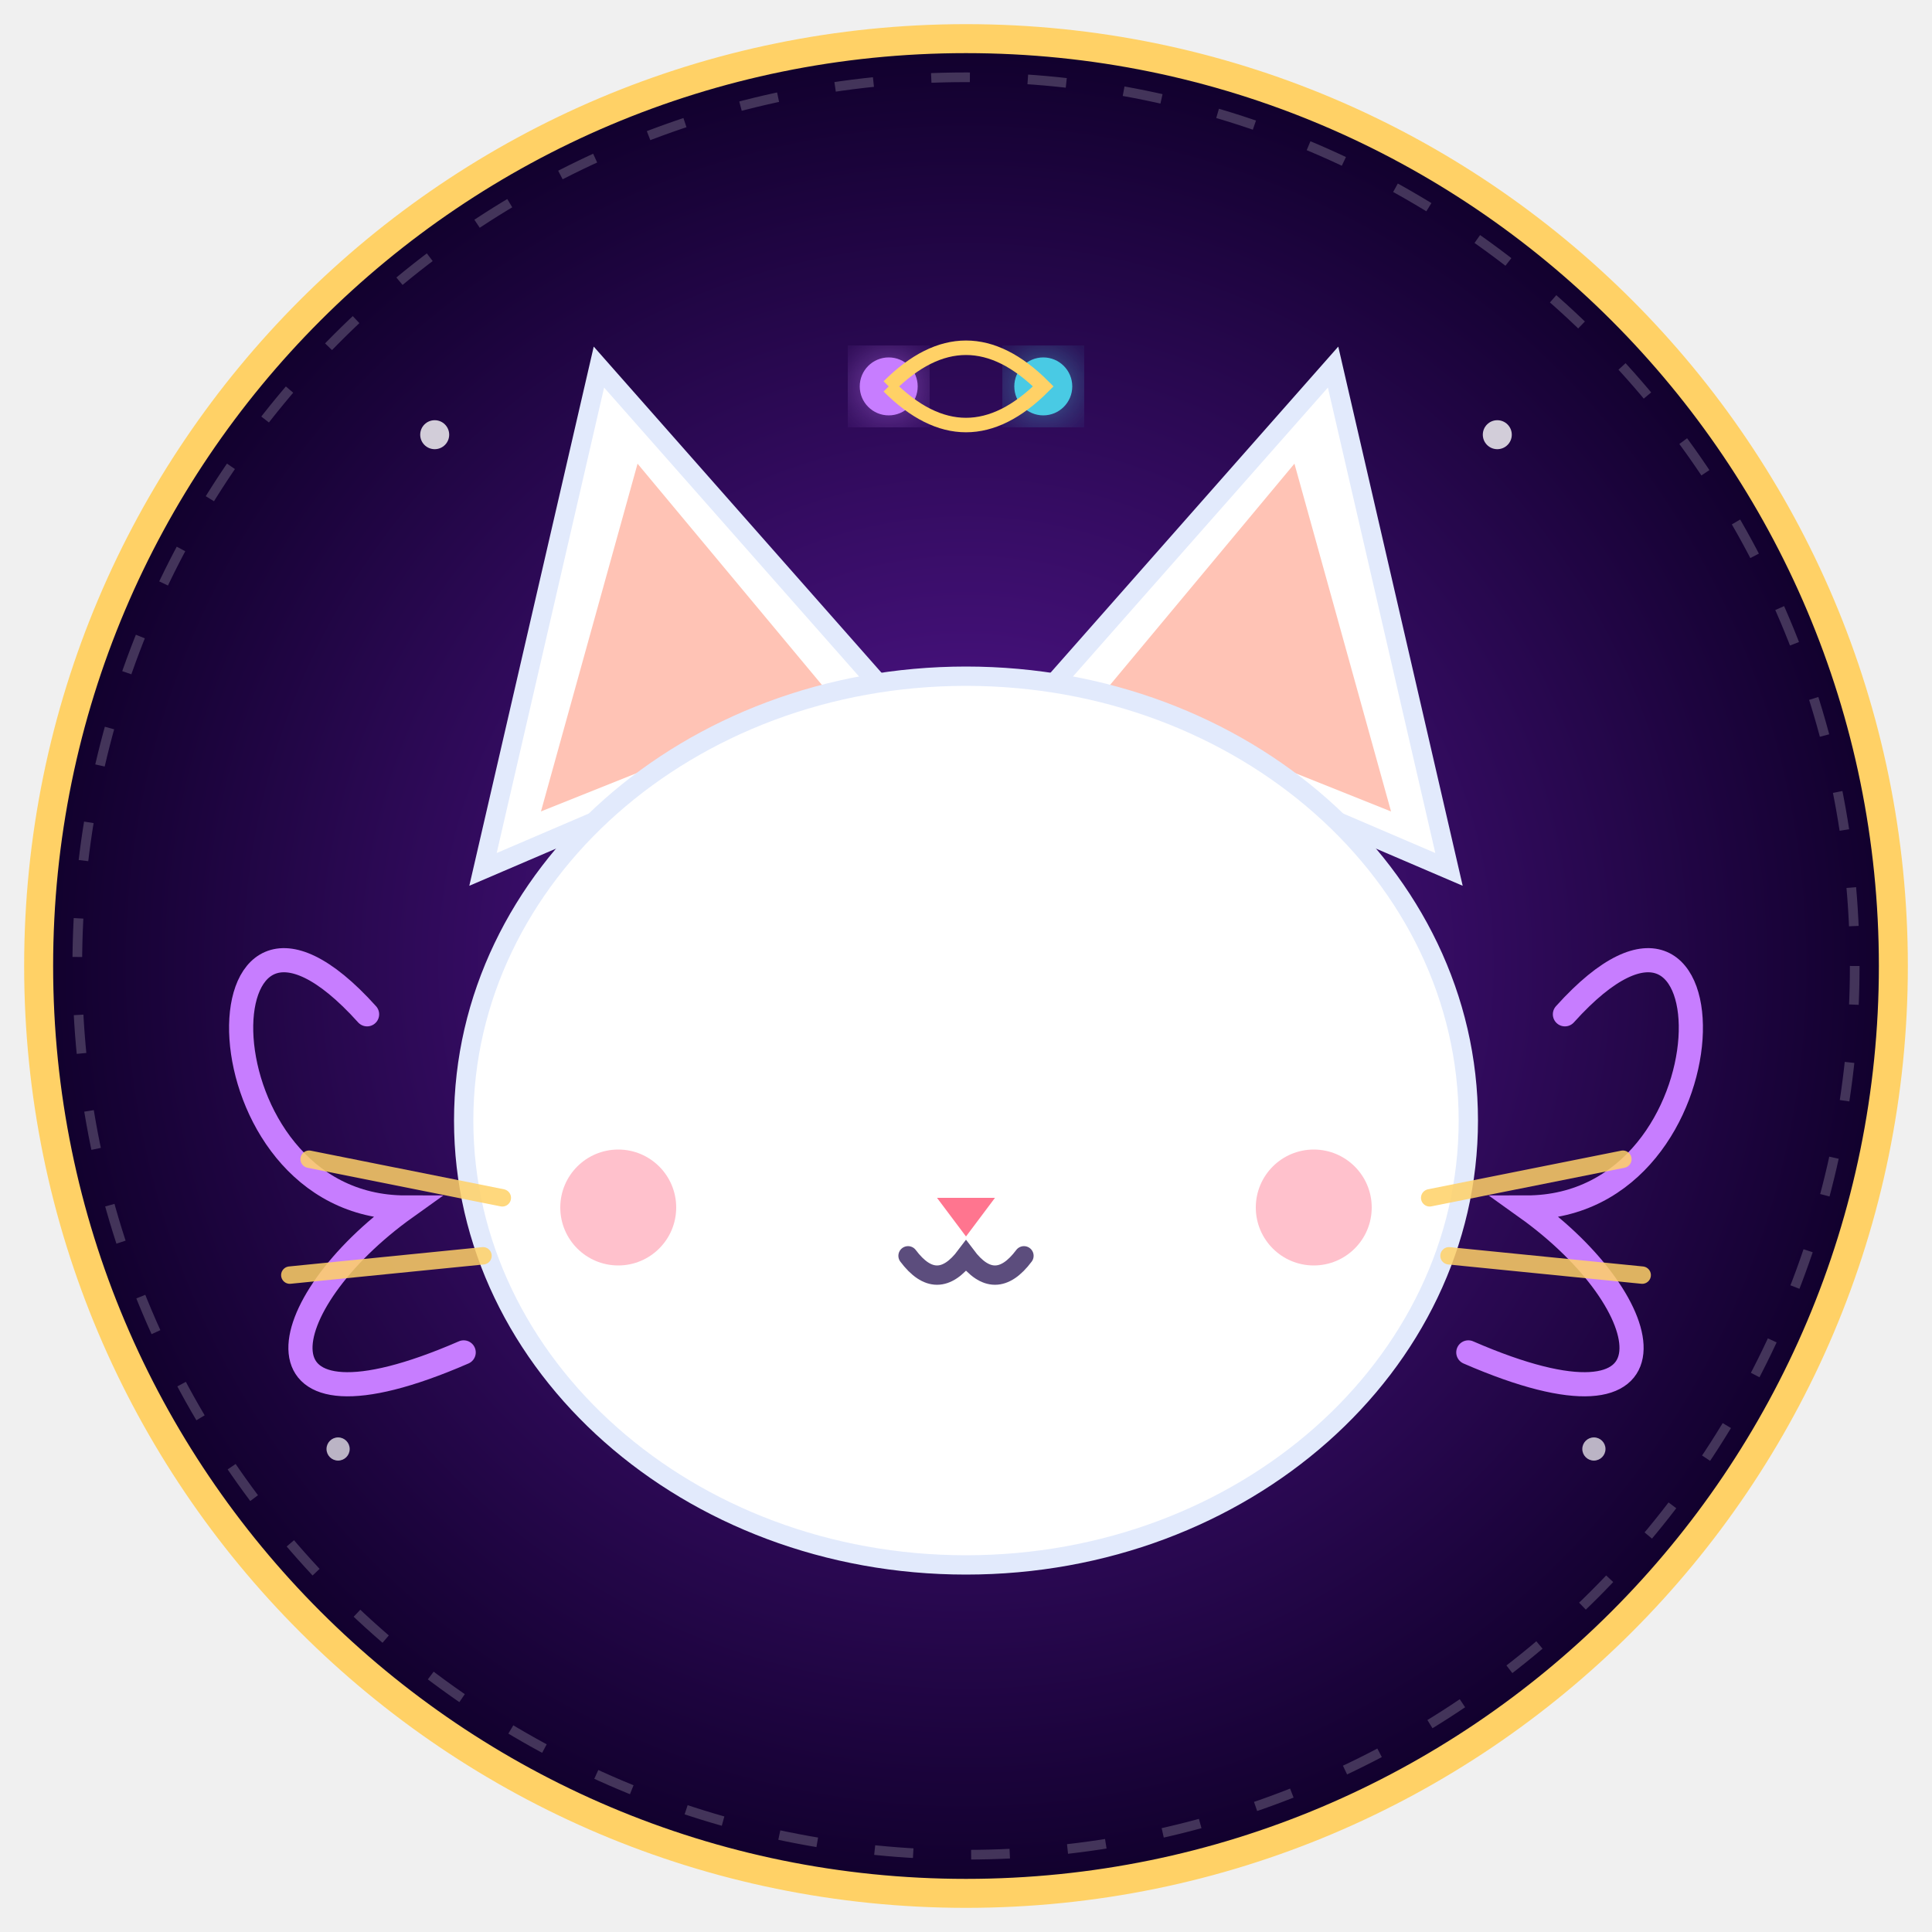
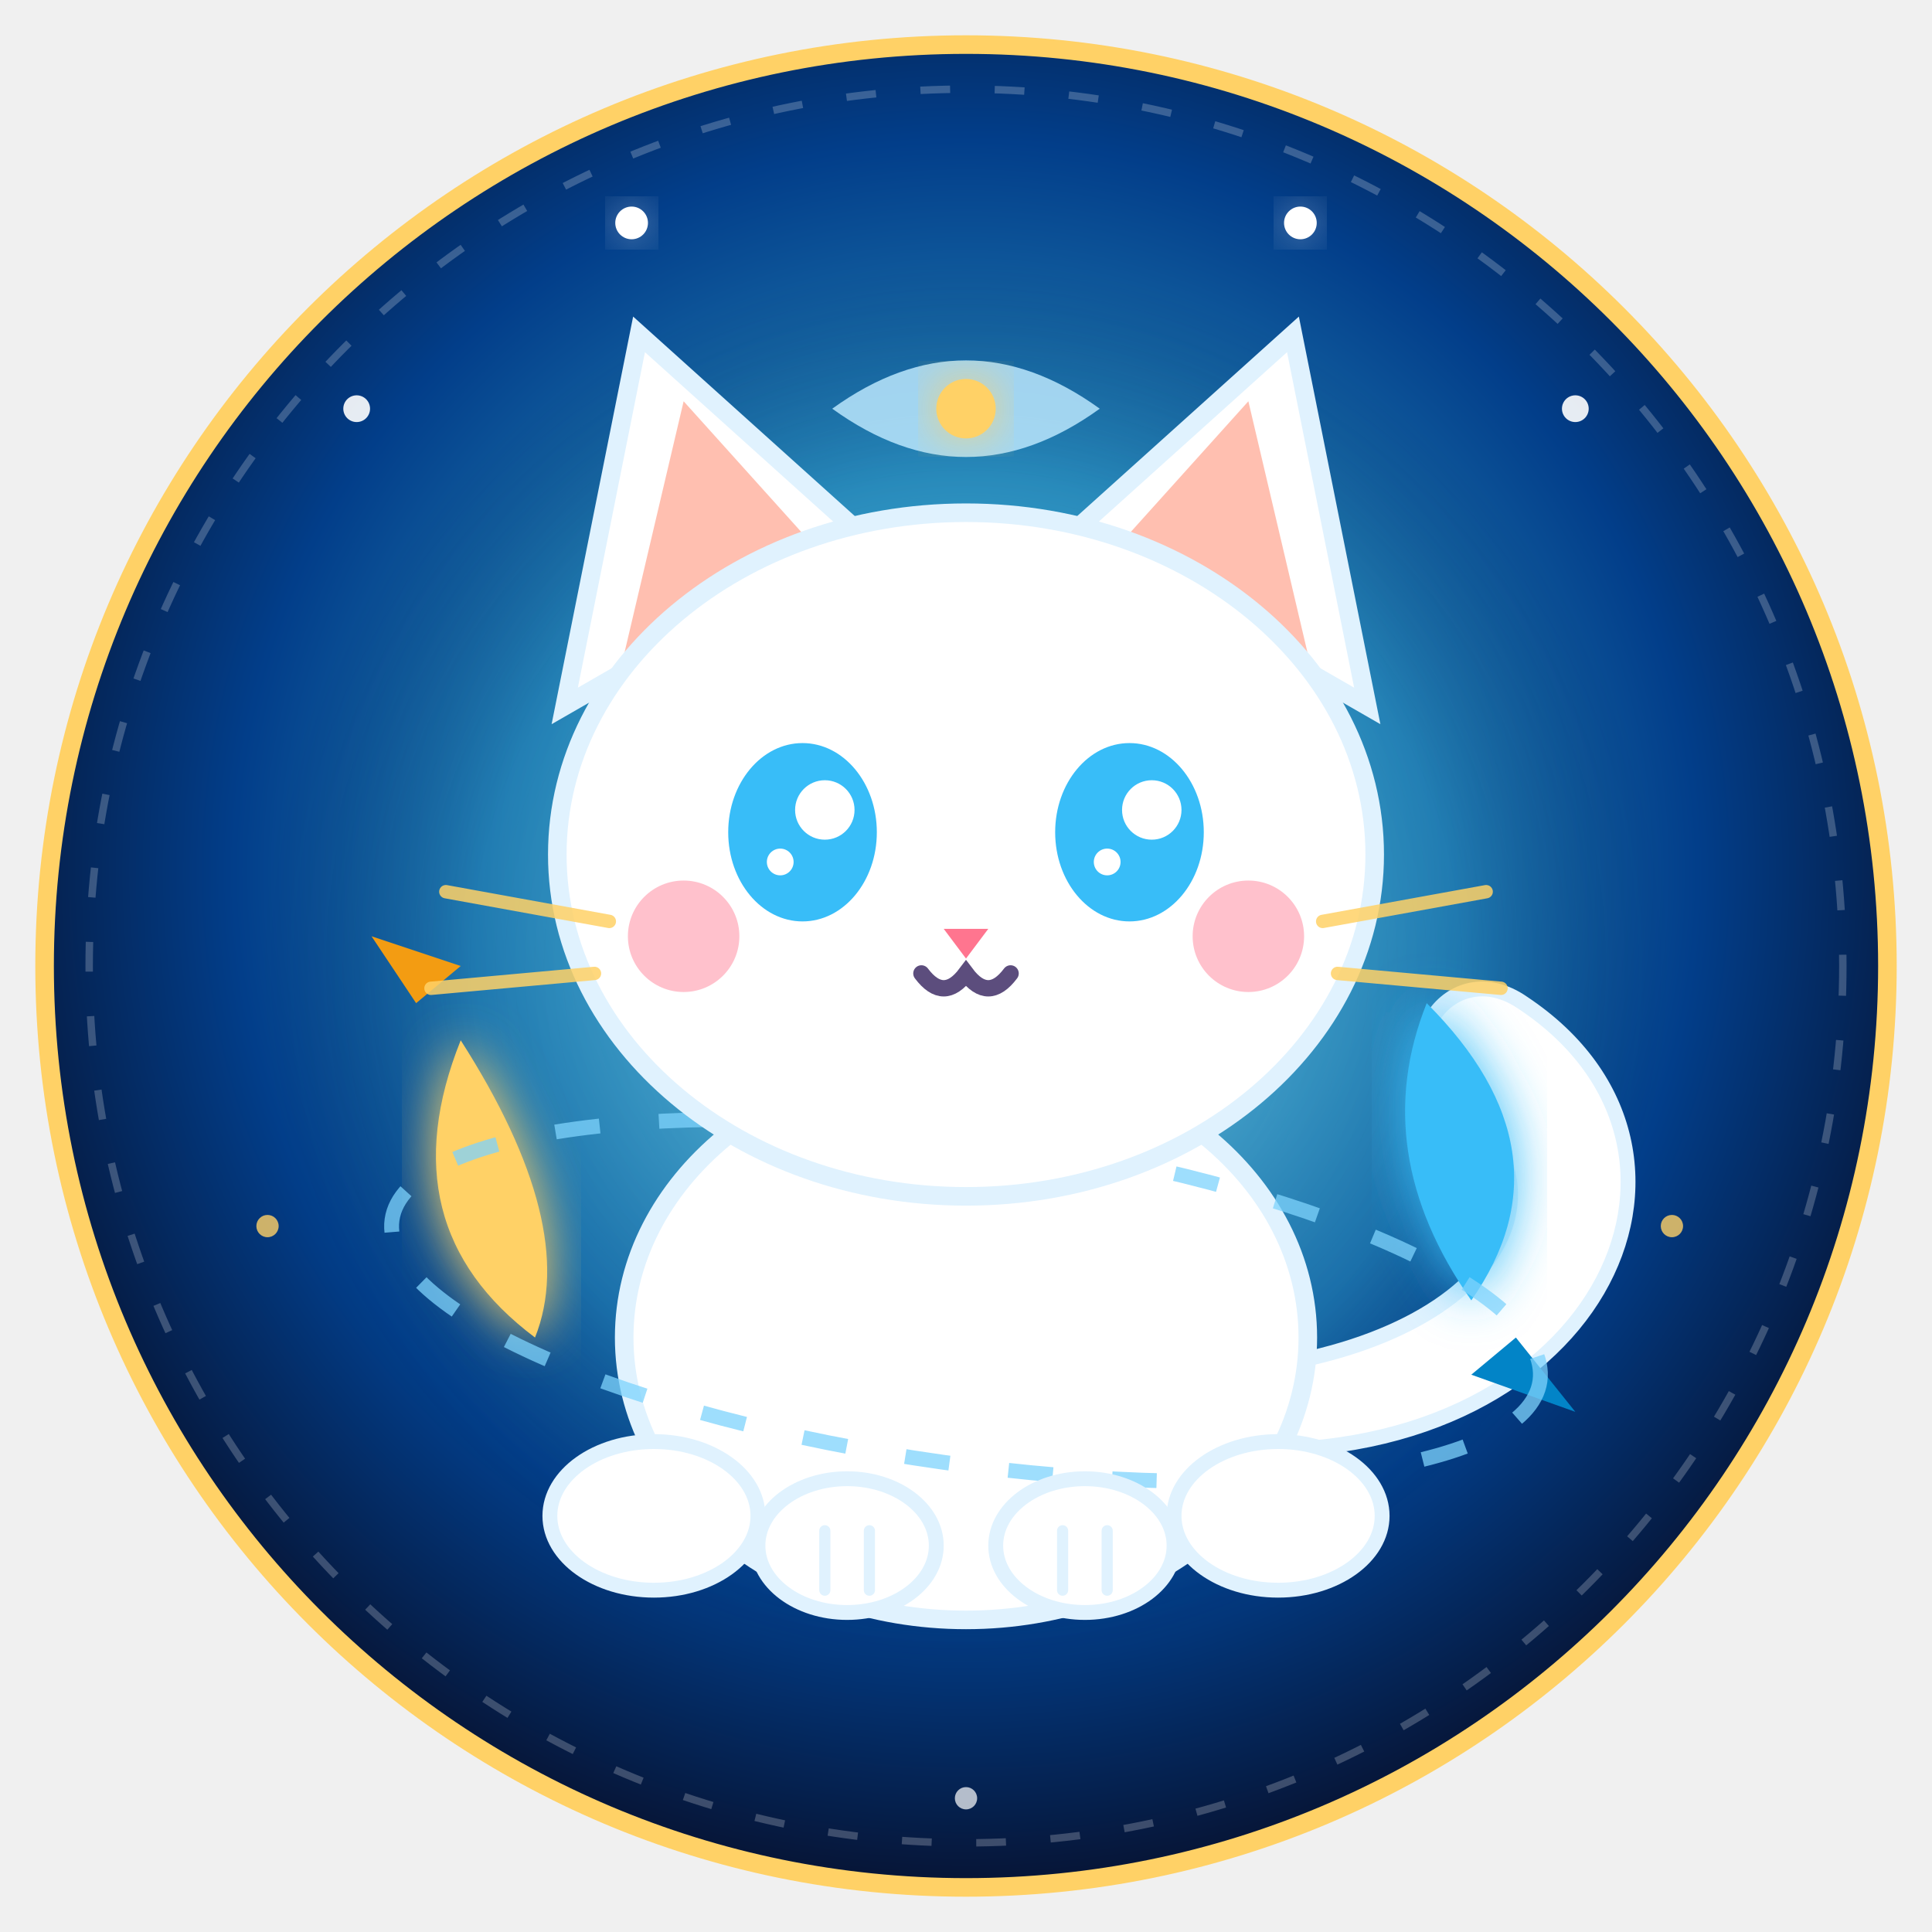
- <svg xmlns="http://www.w3.org/2000/svg" viewBox="0 0 200 200" width="200" height="200">
+ <svg xmlns="http://www.w3.org/2000/svg" viewBox="0 0 260 260" width="260" height="260">
  <defs>
-     <radialGradient id="bg-pisces" cx="50%" cy="50%" r="50%">
-       <stop offset="0%" stop-color="#5a189a" />
-       <stop offset="100%" stop-color="#10002b" />
+     <radialGradient id="bg-pisces" cx="50%" cy="45%" r="60%">
+       <stop offset="0%" stop-color="#48cae4" />
+       <stop offset="65%" stop-color="#023e8a" />
+       <stop offset="100%" stop-color="#080414" />
    </radialGradient>
-     <filter id="glow" x="-20%" y="-20%" width="140%" height="140%">
-       <feGaussianBlur stdDeviation="3" result="blur" />
+     <radialGradient id="aura-pisces" cx="50%" cy="50%" r="50%">
+       <stop offset="0%" stop-color="#ffffff" stop-opacity="0.35" />
+       <stop offset="70%" stop-color="#48cae4" stop-opacity="0.15" />
+       <stop offset="100%" stop-color="#000000" stop-opacity="0" />
+     </radialGradient>
+     <filter id="glow" x="-30%" y="-30%" width="160%" height="160%">
+       <feGaussianBlur stdDeviation="3.5" result="blur" />
      <feComposite in="SourceGraphic" in2="blur" operator="over" />
    </filter>
  </defs>
-   <circle cx="100" cy="100" r="96" fill="url(#bg-pisces)" stroke="#ffd166" stroke-width="3" />
-   <circle cx="100" cy="100" r="92" fill="none" stroke="rgba(255,255,255,0.2)" stroke-dasharray="4,6" />
-   <circle cx="45" cy="45" r="1.5" fill="#fff" opacity="0.8" />
-   <circle cx="155" cy="45" r="1.5" fill="#fff" opacity="0.8" />
-   <circle cx="35" cy="150" r="1.2" fill="#fff" opacity="0.7" />
-   <circle cx="165" cy="150" r="1.2" fill="#fff" opacity="0.7" />
-   <polygon points="50,90 62,38 92,72" fill="#ffffff" stroke="#e2eafc" stroke-width="2" />
-   <polygon points="56,84 66,48 86,72" fill="#ffb4a2" opacity="0.8" />
-   <polygon points="150,90 138,38 108,72" fill="#ffffff" stroke="#e2eafc" stroke-width="2" />
-   <polygon points="144,84 134,48 114,72" fill="#ffb4a2" opacity="0.8" />
-   <circle cx="78" cy="112" r="9" fill="#3a86ff" />
-   <circle cx="122" cy="112" r="9" fill="#f4a261" />
-   <path d="M 38 105 C 20 85, 20 125, 42 125 C 28 135, 25 150, 48 140" fill="none" stroke="#c77dff" stroke-width="2.5" stroke-linecap="round" />
-   <path d="M 162 105 C 180 85, 180 125, 158 125 C 172 135, 175 150, 152 140" fill="none" stroke="#c77dff" stroke-width="2.5" stroke-linecap="round" />
-   <circle cx="92" cy="40" r="3" fill="#c77dff" filter="url(#glow)" />
-   <circle cx="108" cy="40" r="3" fill="#48cae4" filter="url(#glow)" />
-   <path d="M 92 40 Q 100 32 108 40 Q 100 48 92 40" fill="none" stroke="#ffd166" stroke-width="1.5" />
-   <ellipse cx="100" cy="116" rx="52" ry="46" fill="#ffffff" stroke="#e2eafc" stroke-width="2" />
-   <ellipse cx="100" cy="138" rx="28" ry="18" fill="#ffffff" opacity="0.9" />
-   <circle cx="81" cy="109" r="3.5" fill="#ffffff" />
-   <circle cx="76" cy="115" r="1.5" fill="#ffffff" />
-   <circle cx="125" cy="109" r="3.5" fill="#ffffff" />
-   <circle cx="120" cy="115" r="1.5" fill="#ffffff" />
-   <polygon points="97,124 103,124 100,128" fill="#ff758f" />
-   <path d="M 94 130 Q 97 134 100 130 Q 103 134 106 130" fill="none" stroke="#5c4d7d" stroke-width="2" stroke-linecap="round" />
-   <line x1="52" y1="124" x2="32" y2="120" stroke="#ffd166" stroke-width="1.8" stroke-linecap="round" opacity="0.85" />
-   <line x1="50" y1="130" x2="30" y2="132" stroke="#ffd166" stroke-width="1.8" stroke-linecap="round" opacity="0.85" />
-   <line x1="148" y1="124" x2="168" y2="120" stroke="#ffd166" stroke-width="1.8" stroke-linecap="round" opacity="0.85" />
-   <line x1="150" y1="130" x2="170" y2="132" stroke="#ffd166" stroke-width="1.8" stroke-linecap="round" opacity="0.85" />
-   <circle cx="64" cy="125" r="6" fill="#ff758f" opacity="0.45" />
-   <circle cx="136" cy="125" r="6" fill="#ff758f" opacity="0.45" />
+   <circle cx="130" cy="130" r="124" fill="url(#bg-pisces)" stroke="#ffd166" stroke-width="2.5" />
+   <circle cx="130" cy="130" r="118" fill="none" stroke="rgba(255,255,255,0.22)" stroke-dasharray="4,6" />
+   <circle cx="130" cy="130" r="95" fill="url(#aura-pisces)" />
+   <circle cx="48" cy="55" r="1.8" fill="#fff" opacity="0.9" />
+   <circle cx="212" cy="55" r="1.8" fill="#fff" opacity="0.9" />
+   <circle cx="36" cy="165" r="1.5" fill="#ffd166" opacity="0.8" />
+   <circle cx="225" cy="165" r="1.5" fill="#ffd166" opacity="0.8" />
+   <circle cx="85" cy="30" r="2.2" fill="#fff" filter="url(#glow)" />
+   <circle cx="175" cy="30" r="2.2" fill="#fff" filter="url(#glow)" />
+   <circle cx="130" cy="242" r="1.5" fill="#fff" opacity="0.7" />
+   <path d="M 165 195 C 215 198, 235 155, 205 135 C 195 128, 186 142, 196 148 C 214 162, 198 185, 155 185 Z" fill="#ffffff" stroke="#e0f2fe" stroke-width="2" />
+   <ellipse cx="130" cy="180" rx="46" ry="38" fill="#ffffff" stroke="#e0f2fe" stroke-width="2.5" />
+   <ellipse cx="130" cy="182" rx="28" ry="25" fill="#ffffff" opacity="0.92" />
+   <path d="M 62 140 Q 52 165 72 180 Q 78 165 62 140 Z" fill="#ffd166" filter="url(#glow)" />
+   <polygon points="56,135 50,126 62,130" fill="#f39c12" />
+   <path d="M 198 175 Q 212 155 192 135 Q 184 155 198 175 Z" fill="#38bdf8" filter="url(#glow)" />
+   <polygon points="204,180 212,190 198,185" fill="#0284c7" />
+   <ellipse cx="130" cy="175" rx="78" ry="22" fill="none" stroke="#7dd3fc" stroke-width="2" stroke-dasharray="6,8" opacity="0.75" transform="rotate(8 130 175)" />
+   <ellipse cx="88" cy="204" rx="14" ry="10" fill="#ffffff" stroke="#e0f2fe" stroke-width="2" />
+   <ellipse cx="172" cy="204" rx="14" ry="10" fill="#ffffff" stroke="#e0f2fe" stroke-width="2" />
+   <ellipse cx="114" cy="208" rx="12" ry="9" fill="#ffffff" stroke="#e0f2fe" stroke-width="2" />
+   <ellipse cx="146" cy="208" rx="12" ry="9" fill="#ffffff" stroke="#e0f2fe" stroke-width="2" />
+   <path d="M 111 206 L 111 214 M 117 206 L 117 214" stroke="#e0f2fe" stroke-width="1.5" stroke-linecap="round" />
+   <path d="M 143 206 L 143 214 M 149 206 L 149 214" stroke="#e0f2fe" stroke-width="1.5" stroke-linecap="round" />
+   <polygon points="76,95 86,45 116,72" fill="#ffffff" stroke="#e0f2fe" stroke-width="2.5" />
+   <polygon points="84,88 92,54 110,74" fill="#ffb4a2" opacity="0.85" />
+   <polygon points="184,95 174,45 144,72" fill="#ffffff" stroke="#e0f2fe" stroke-width="2.5" />
+   <polygon points="176,88 168,54 150,74" fill="#ffb4a2" opacity="0.85" />
+   <ellipse cx="108" cy="112" rx="10" ry="12" fill="#f472b6" />
+   <ellipse cx="152" cy="112" rx="10" ry="12" fill="#38bdf8" />
+   <path d="M 112 55 Q 130 42 148 55 Q 130 68 112 55 Z" fill="#bae6fd" opacity="0.85" />
+   <circle cx="130" cy="55" r="4" fill="#ffd166" filter="url(#glow)" />
+   <ellipse cx="130" cy="115" rx="55" ry="46" fill="#ffffff" stroke="#e0f2fe" stroke-width="2.5" />
+   <ellipse cx="130" cy="136" rx="28" ry="18" fill="#ffffff" opacity="0.9" />
+   <ellipse cx="108" cy="112" rx="10" ry="12" fill="#38bdf8" />
+   <circle cx="111" cy="109" r="4" fill="#ffffff" />
+   <circle cx="105" cy="116" r="1.8" fill="#ffffff" />
+   <ellipse cx="152" cy="112" rx="10" ry="12" fill="#38bdf8" />
+   <circle cx="155" cy="109" r="4" fill="#ffffff" />
+   <circle cx="149" cy="116" r="1.8" fill="#ffffff" />
+   <polygon points="127,125 133,125 130,129" fill="#ff758f" />
+   <path d="M 124 131 Q 127 135 130 131 Q 133 135 136 131" fill="none" stroke="#5c4d7d" stroke-width="2.2" stroke-linecap="round" />
+   <circle cx="92" cy="126" r="7.5" fill="#ff758f" opacity="0.45" />
+   <circle cx="168" cy="126" r="7.5" fill="#ff758f" opacity="0.45" />
+   <line x1="82" y1="124" x2="60" y2="120" stroke="#ffd166" stroke-width="1.8" stroke-linecap="round" opacity="0.85" />
+   <line x1="80" y1="131" x2="58" y2="133" stroke="#ffd166" stroke-width="1.8" stroke-linecap="round" opacity="0.85" />
+   <line x1="178" y1="124" x2="200" y2="120" stroke="#ffd166" stroke-width="1.8" stroke-linecap="round" opacity="0.85" />
+   <line x1="180" y1="131" x2="202" y2="133" stroke="#ffd166" stroke-width="1.8" stroke-linecap="round" opacity="0.85" />
</svg>
